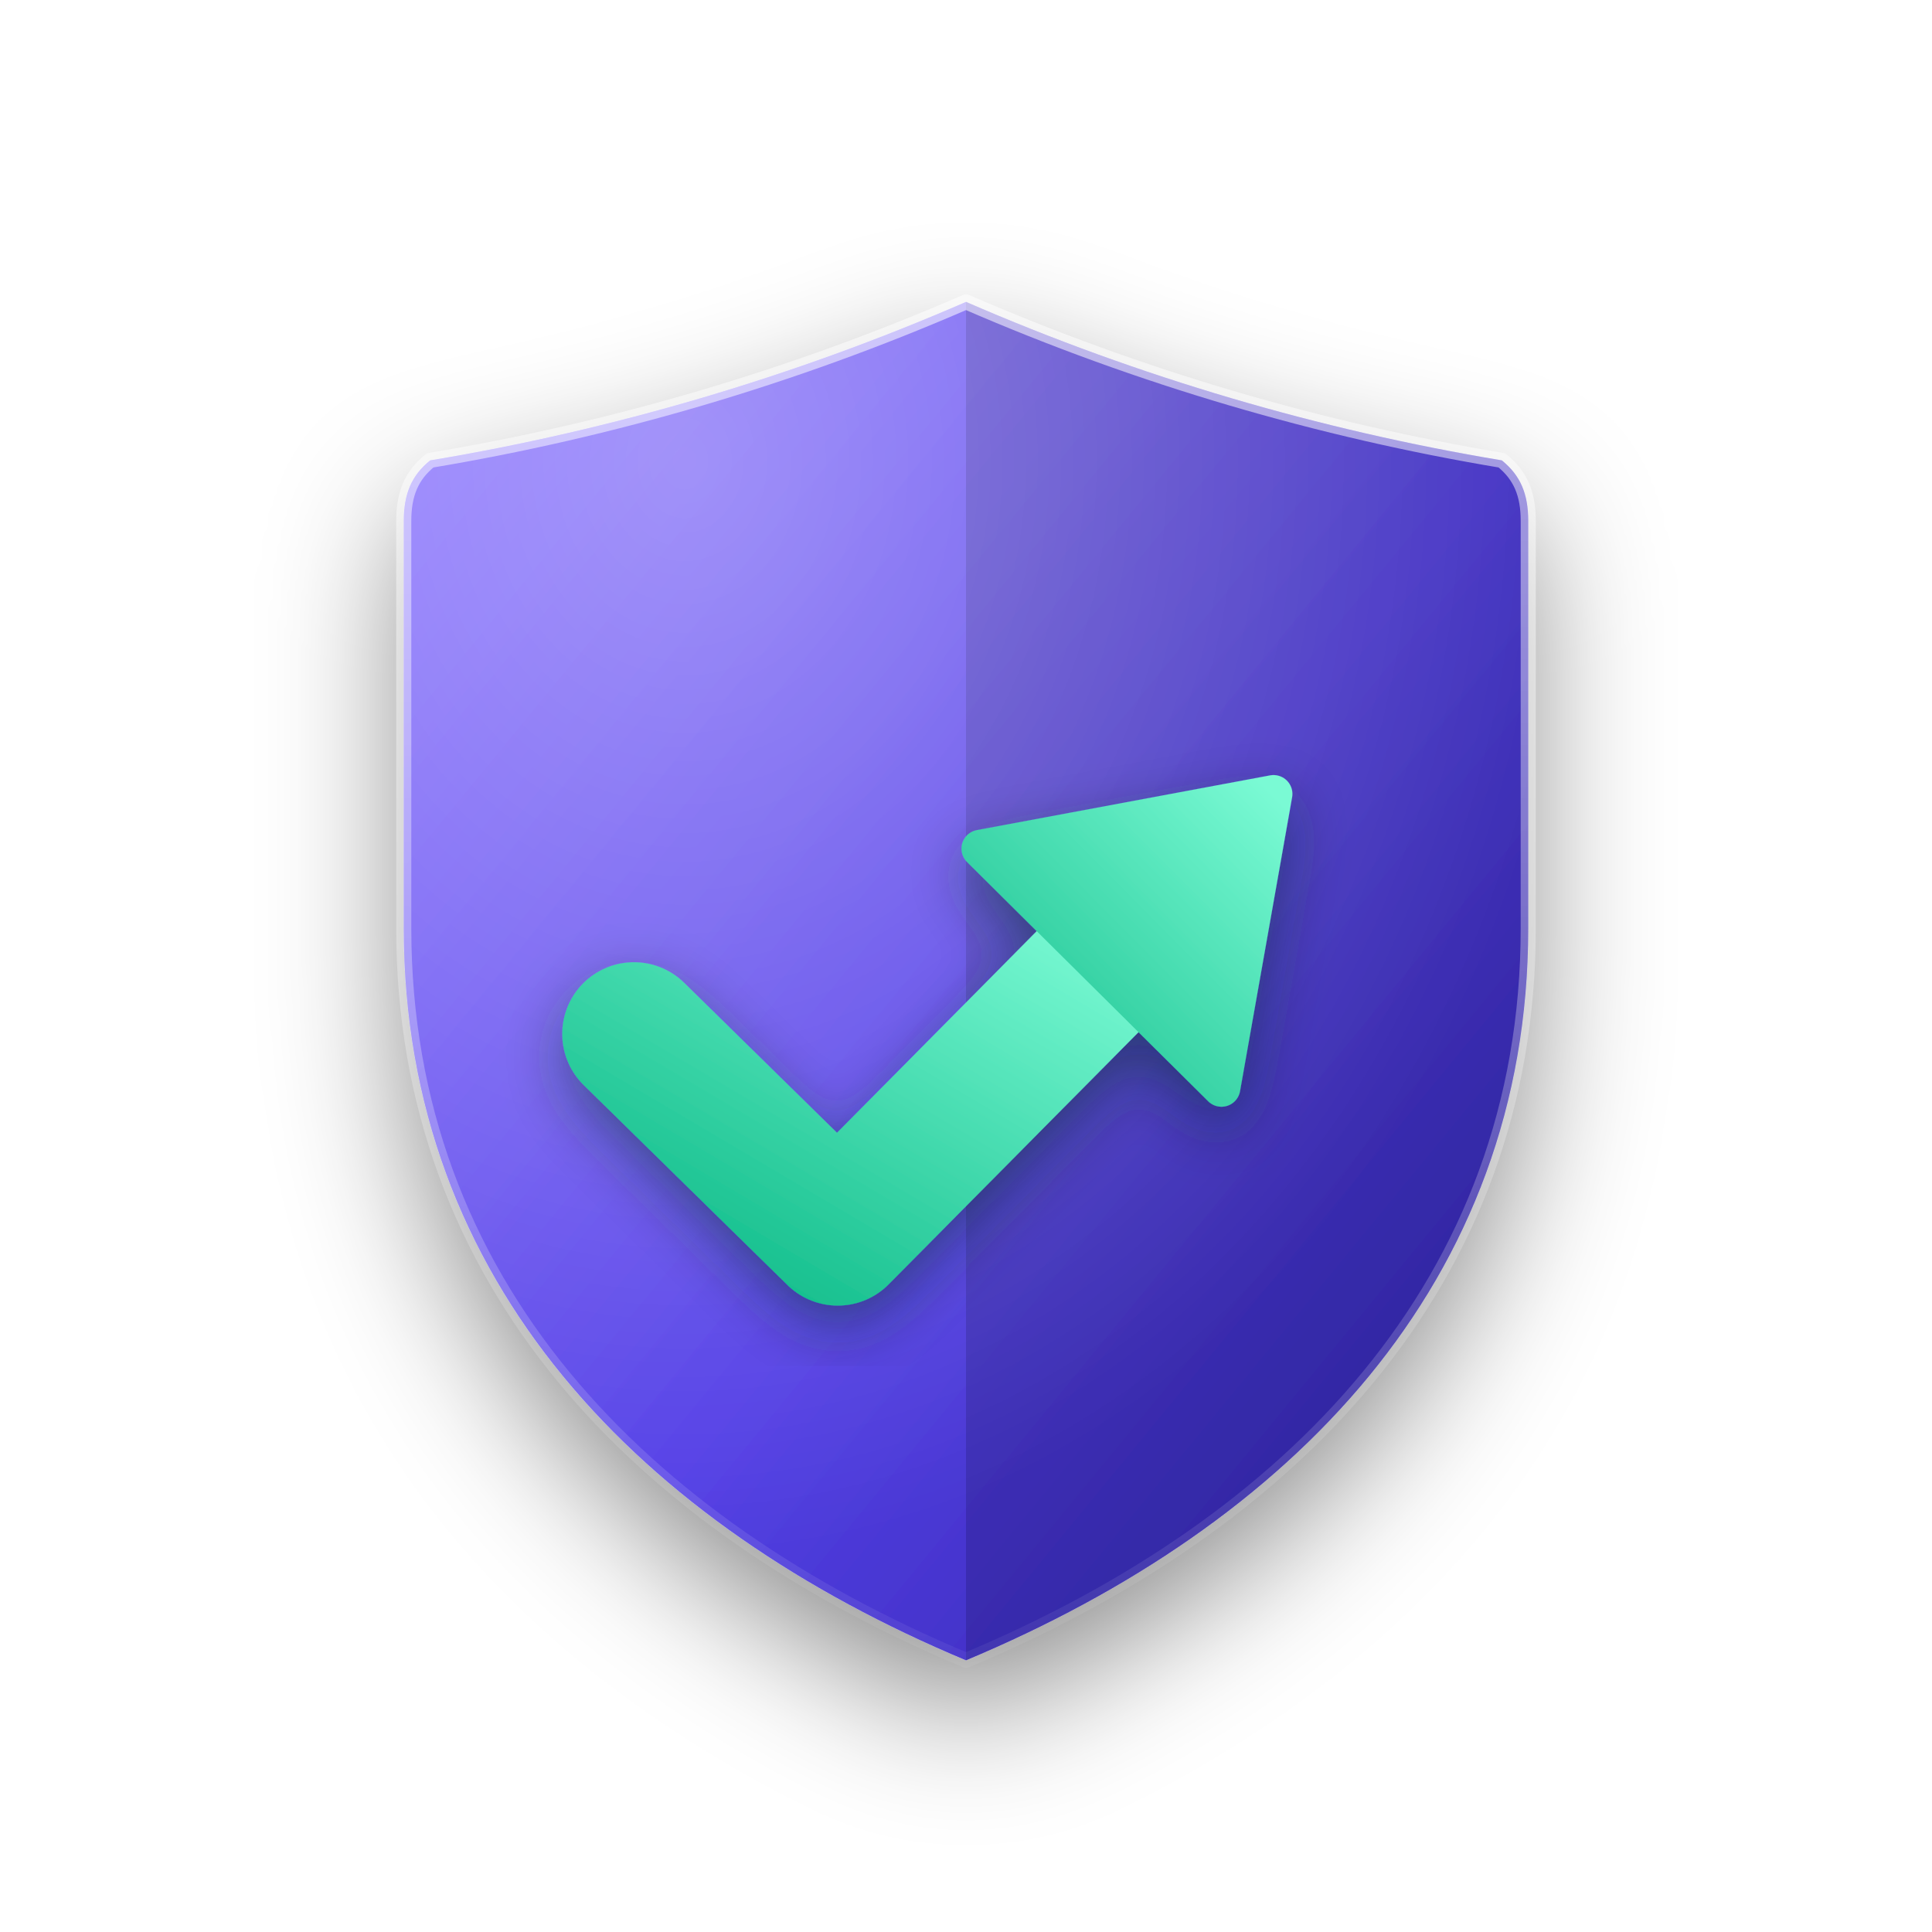
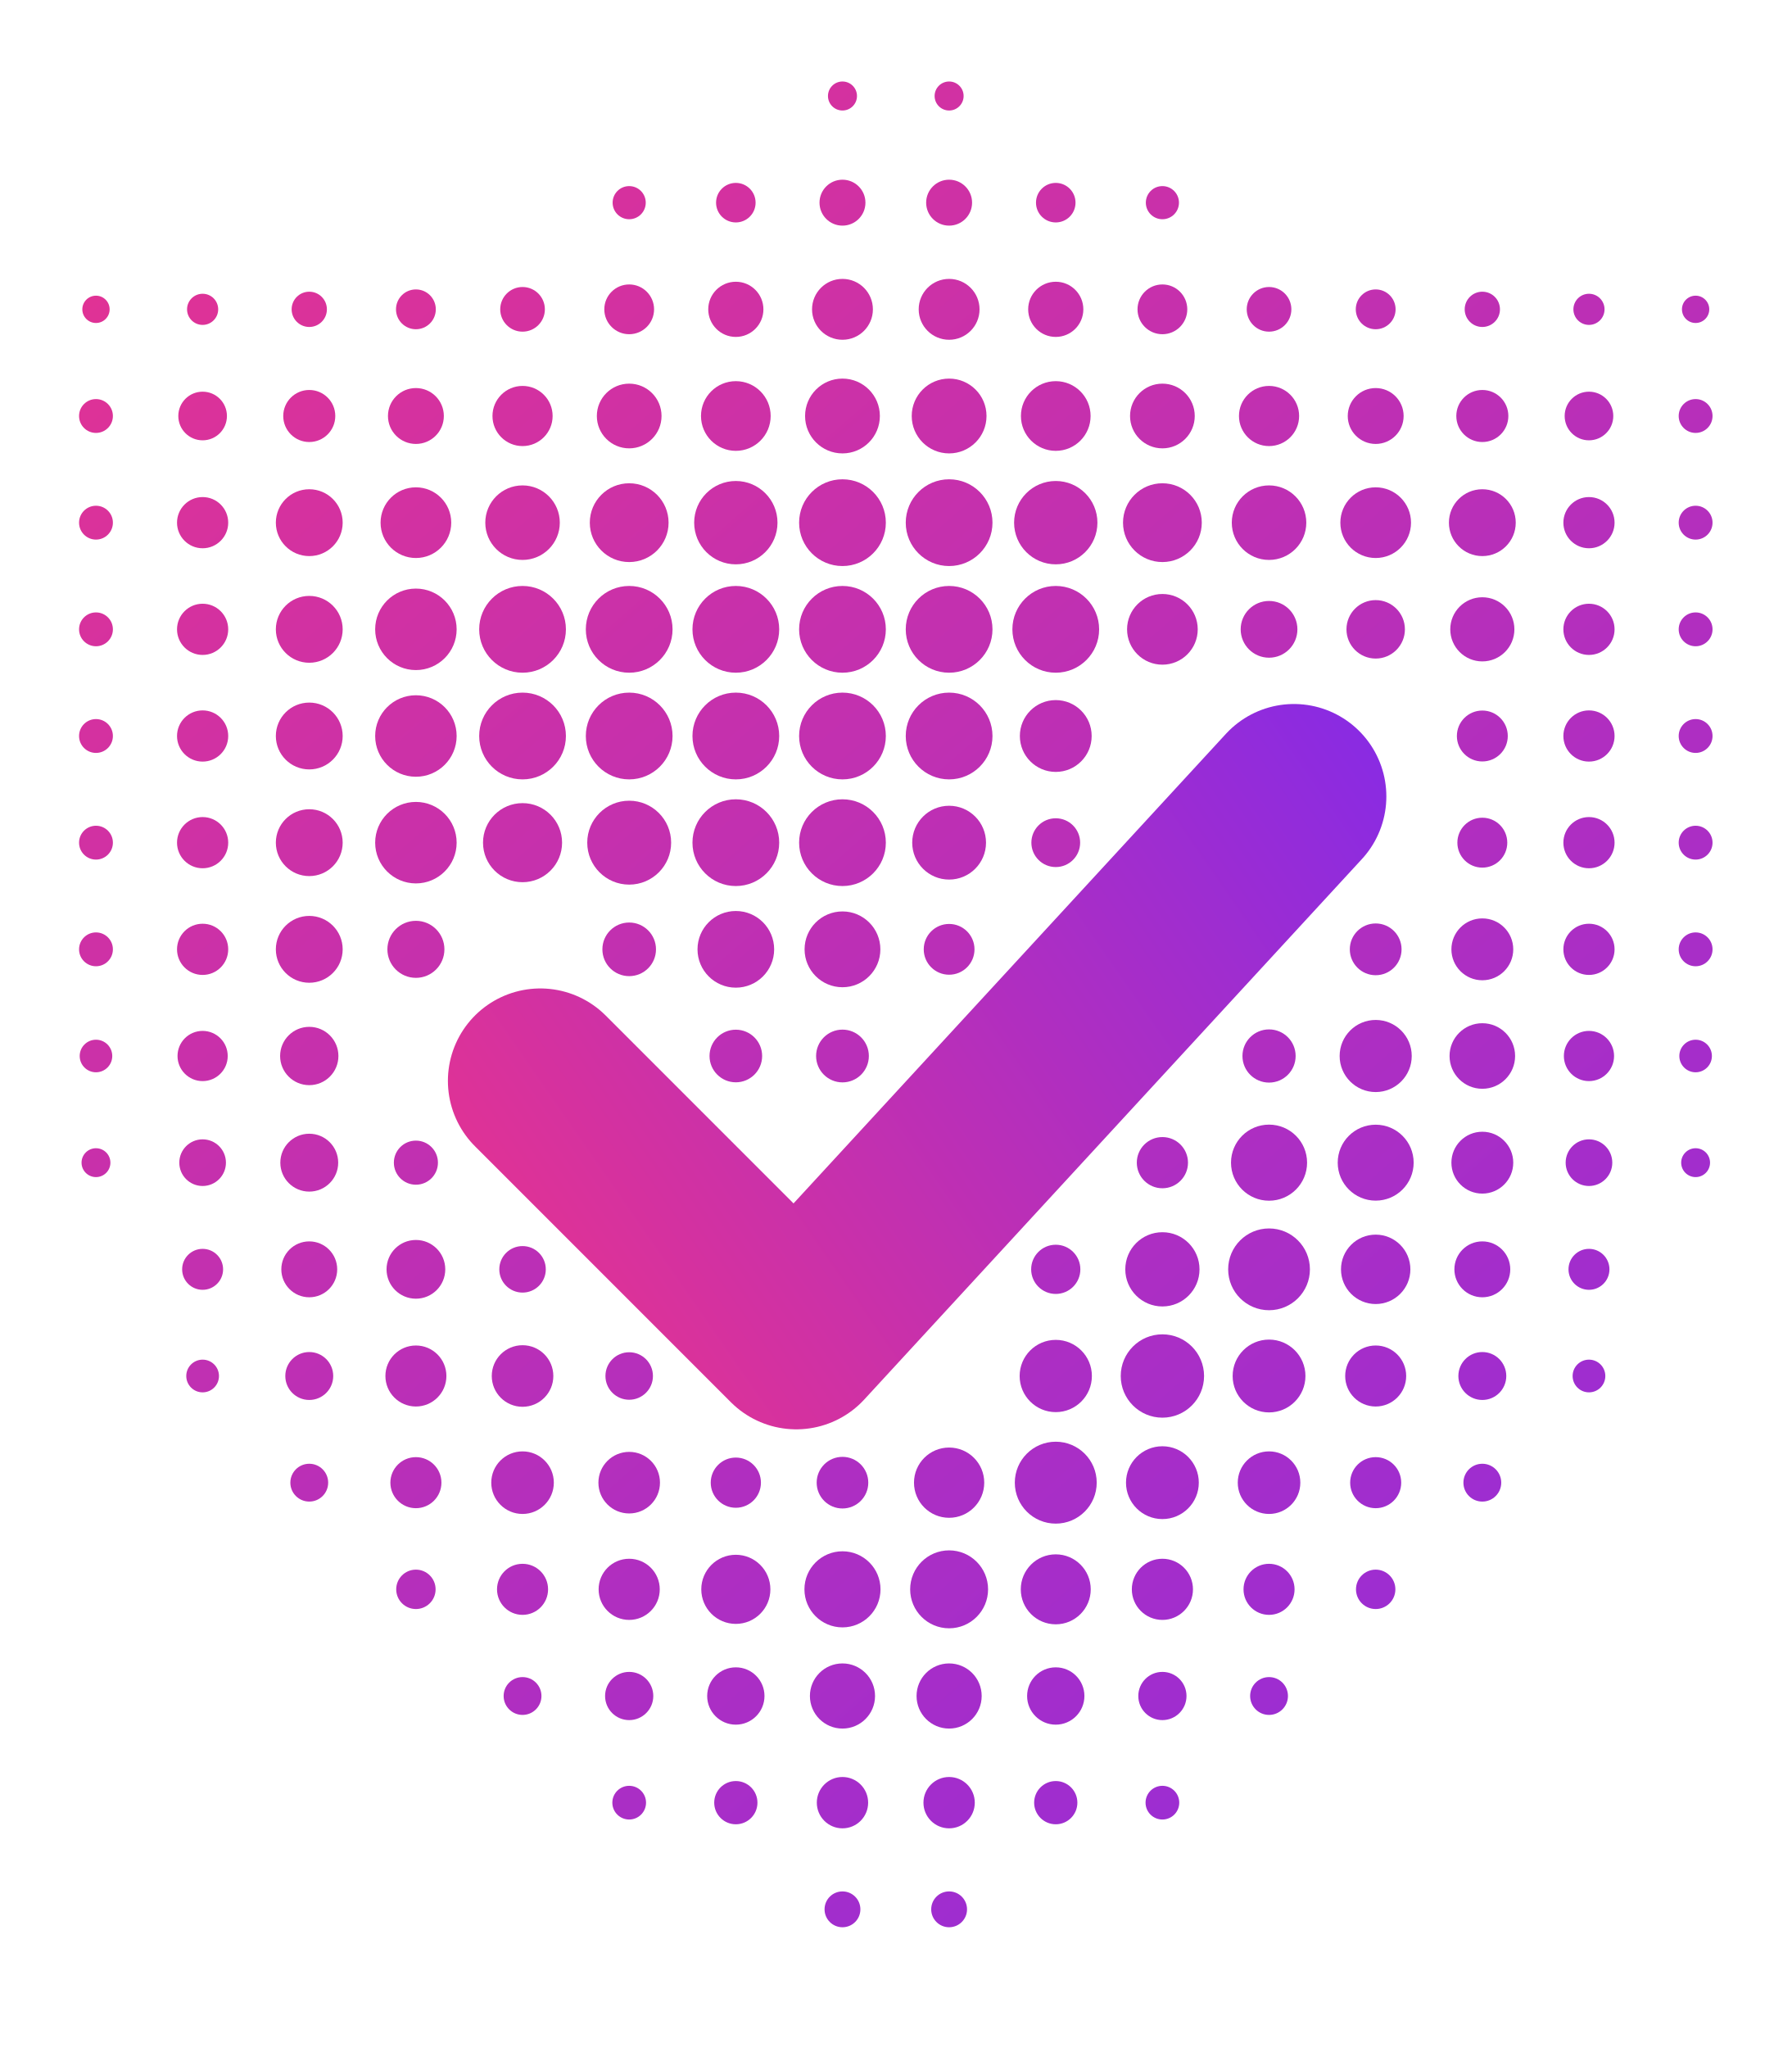
- <svg xmlns="http://www.w3.org/2000/svg" viewBox="0 0 512 512">
+ <svg xmlns="http://www.w3.org/2000/svg" viewBox="-6 -6 252 288" role="img" aria-label="ReleaseGuard">
  <defs>
-     <linearGradient id="navy" x1="0" y1="0" x2="1" y2="1">
-       <stop offset="0" stop-color="#211D52" />
-       <stop offset="1" stop-color="#0C0A26" />
+     <linearGradient id="rgDots" x1="0" y1="0" x2="240" y2="276" gradientUnits="userSpaceOnUse">
+       <stop offset="0" stop-color="#E8338E" />
+       <stop offset="1" stop-color="#8A2BE2" />
    </linearGradient>
-     <radialGradient id="halo" cx="0.5" cy="0.5" r="0.5">
-       <stop offset="0" stop-color="#6B55FF" stop-opacity="0.55" />
-       <stop offset="1" stop-color="#6B55FF" stop-opacity="0" />
-     </radialGradient>
-     <linearGradient id="shield" x1="0" y1="0" x2="1" y2="1">
-       <stop offset="0" stop-color="#8C76FF" />
-       <stop offset="0.55" stop-color="#5440E6" />
-       <stop offset="1" stop-color="#2E22A6" />
+     <linearGradient id="rgCheck" x1="62" y1="184" x2="186" y2="98" gradientUnits="userSpaceOnUse">
+       <stop offset="0" stop-color="#E8338E" />
+       <stop offset="1" stop-color="#8A2BE2" />
    </linearGradient>
-     <radialGradient id="gloss" cx="0.25" cy="0.12" r="0.8">
-       <stop offset="0" stop-color="#fff" stop-opacity="0.30" />
-       <stop offset="1" stop-color="#fff" stop-opacity="0" />
-     </radialGradient>
-     <linearGradient id="mint" x1="0" y1="1" x2="1" y2="0">
-       <stop offset="0" stop-color="#12BD8B" />
-       <stop offset="1" stop-color="#7AFAD4" />
+     <linearGradient id="rgWord" x1="0" y1="0" x2="1" y2="0">
+       <stop offset="0" stop-color="#E8338E" />
+       <stop offset="1" stop-color="#8A2BE2" />
    </linearGradient>
-     <linearGradient id="edge" x1="0" y1="0" x2="0" y2="1">
-       <stop offset="0" stop-color="#fff" stop-opacity="0.55" />
-       <stop offset="1" stop-color="#fff" stop-opacity="0.05" />
-     </linearGradient>
-     <filter id="sh" x="-25%" y="-25%" width="150%" height="150%">
-       <feDropShadow dx="0" dy="14" stdDeviation="18" flood-color="#000" flood-opacity="0.45" />
-     </filter>
-     <filter id="mg" x="-30%" y="-30%" width="160%" height="160%">
-       <feDropShadow dx="0" dy="6" stdDeviation="8" flood-color="#062E22" flood-opacity="0.45" />
-     </filter>
  </defs>
-   <g filter="url(#sh)">
-     <path d="M256 80 C302 100 350 114 398 122 C403 126 405 131 405 138 V246 C405 340 342 404 256 440 C170 404 107 340 107 246 V138 C107 131 109 126 114 122 C162 114 210 100 256 80 Z" fill="url(#shield)" />
+   <g fill="url(#rgDots)">
+     <circle cx="112.5" cy="7.5" r="2.04" />
+     <circle cx="127.5" cy="7.5" r="2.04" />
+     <circle cx="82.5" cy="22.5" r="2.33" />
+     <circle cx="97.5" cy="22.5" r="2.78" />
+     <circle cx="112.5" cy="22.5" r="3.23" />
+     <circle cx="127.5" cy="22.5" r="3.23" />
+     <circle cx="142.5" cy="22.5" r="2.78" />
+     <circle cx="157.5" cy="22.5" r="2.33" />
+     <circle cx="7.5" cy="37.5" r="1.92" />
+     <circle cx="22.5" cy="37.5" r="2.19" />
+     <circle cx="37.5" cy="37.5" r="2.48" />
+     <circle cx="52.5" cy="37.5" r="2.80" />
+     <circle cx="67.5" cy="37.5" r="3.14" />
+     <circle cx="82.5" cy="37.5" r="3.50" />
+     <circle cx="97.5" cy="37.5" r="3.88" />
+     <circle cx="112.5" cy="37.5" r="4.28" />
+     <circle cx="127.5" cy="37.5" r="4.28" />
+     <circle cx="142.5" cy="37.5" r="3.88" />
+     <circle cx="157.5" cy="37.5" r="3.50" />
+     <circle cx="172.5" cy="37.5" r="3.14" />
+     <circle cx="187.5" cy="37.5" r="2.80" />
+     <circle cx="202.5" cy="37.5" r="2.48" />
+     <circle cx="217.5" cy="37.5" r="2.19" />
+     <circle cx="232.5" cy="37.5" r="1.92" />
+     <circle cx="7.5" cy="52.5" r="2.38" />
+     <circle cx="22.5" cy="52.5" r="3.42" />
+     <circle cx="37.5" cy="52.5" r="3.66" />
+     <circle cx="52.5" cy="52.5" r="3.93" />
+     <circle cx="67.5" cy="52.5" r="4.23" />
+     <circle cx="82.5" cy="52.5" r="4.55" />
+     <circle cx="97.5" cy="52.5" r="4.90" />
+     <circle cx="112.5" cy="52.5" r="5.26" />
+     <circle cx="127.5" cy="52.5" r="5.26" />
+     <circle cx="142.5" cy="52.5" r="4.90" />
+     <circle cx="157.5" cy="52.5" r="4.55" />
+     <circle cx="172.5" cy="52.5" r="4.23" />
+     <circle cx="187.5" cy="52.5" r="3.93" />
+     <circle cx="202.5" cy="52.5" r="3.66" />
+     <circle cx="217.5" cy="52.5" r="3.42" />
+     <circle cx="232.5" cy="52.5" r="2.38" />
+     <circle cx="7.5" cy="67.5" r="2.38" />
+     <circle cx="22.5" cy="67.5" r="3.60" />
+     <circle cx="37.5" cy="67.5" r="4.70" />
+     <circle cx="52.5" cy="67.5" r="4.97" />
+     <circle cx="67.5" cy="67.5" r="5.24" />
+     <circle cx="82.5" cy="67.5" r="5.54" />
+     <circle cx="97.5" cy="67.5" r="5.86" />
+     <circle cx="112.5" cy="67.5" r="6.10" />
+     <circle cx="127.5" cy="67.5" r="6.10" />
+     <circle cx="142.5" cy="67.5" r="5.86" />
+     <circle cx="157.5" cy="67.5" r="5.54" />
+     <circle cx="172.5" cy="67.5" r="5.24" />
+     <circle cx="187.5" cy="67.5" r="4.97" />
+     <circle cx="202.5" cy="67.5" r="4.70" />
+     <circle cx="217.5" cy="67.5" r="3.60" />
+     <circle cx="232.5" cy="67.5" r="2.38" />
+     <circle cx="7.5" cy="82.5" r="2.38" />
+     <circle cx="22.5" cy="82.5" r="3.60" />
+     <circle cx="37.5" cy="82.5" r="4.70" />
+     <circle cx="52.5" cy="82.5" r="5.73" />
+     <circle cx="67.5" cy="82.5" r="6.10" />
+     <circle cx="82.5" cy="82.5" r="6.10" />
+     <circle cx="97.5" cy="82.5" r="6.10" />
+     <circle cx="112.5" cy="82.5" r="6.10" />
+     <circle cx="127.5" cy="82.5" r="6.10" />
+     <circle cx="142.5" cy="82.5" r="6.10" />
+     <circle cx="157.5" cy="82.5" r="4.97" />
+     <circle cx="172.5" cy="82.5" r="3.99" />
+     <circle cx="187.5" cy="82.5" r="4.11" />
+     <circle cx="202.5" cy="82.5" r="4.51" />
+     <circle cx="217.5" cy="82.5" r="3.60" />
+     <circle cx="232.5" cy="82.5" r="2.38" />
+     <circle cx="7.5" cy="97.5" r="2.38" />
+     <circle cx="22.5" cy="97.5" r="3.60" />
+     <circle cx="37.5" cy="97.5" r="4.70" />
+     <circle cx="52.5" cy="97.5" r="5.73" />
+     <circle cx="67.5" cy="97.5" r="6.10" />
+     <circle cx="82.5" cy="97.5" r="6.10" />
+     <circle cx="97.5" cy="97.5" r="6.10" />
+     <circle cx="112.5" cy="97.5" r="6.10" />
+     <circle cx="127.5" cy="97.5" r="6.10" />
+     <circle cx="142.5" cy="97.5" r="5.05" />
+     <circle cx="202.5" cy="97.5" r="3.58" />
+     <circle cx="217.5" cy="97.5" r="3.60" />
+     <circle cx="232.5" cy="97.5" r="2.38" />
+     <circle cx="7.5" cy="112.5" r="2.38" />
+     <circle cx="22.5" cy="112.5" r="3.60" />
+     <circle cx="37.5" cy="112.5" r="4.70" />
+     <circle cx="52.5" cy="112.5" r="5.73" />
+     <circle cx="67.5" cy="112.5" r="5.56" />
+     <circle cx="82.5" cy="112.5" r="5.90" />
+     <circle cx="97.5" cy="112.5" r="6.10" />
+     <circle cx="112.5" cy="112.5" r="6.10" />
+     <circle cx="127.5" cy="112.5" r="5.19" />
+     <circle cx="142.5" cy="112.5" r="3.43" />
+     <circle cx="202.5" cy="112.5" r="3.51" />
+     <circle cx="217.5" cy="112.5" r="3.60" />
+     <circle cx="232.5" cy="112.5" r="2.38" />
+     <circle cx="7.5" cy="127.5" r="2.38" />
+     <circle cx="22.5" cy="127.5" r="3.60" />
+     <circle cx="37.5" cy="127.5" r="4.70" />
+     <circle cx="52.5" cy="127.5" r="4.01" />
+     <circle cx="82.5" cy="127.5" r="3.77" />
+     <circle cx="97.5" cy="127.5" r="5.39" />
+     <circle cx="112.5" cy="127.5" r="5.33" />
+     <circle cx="127.5" cy="127.5" r="3.57" />
+     <circle cx="187.5" cy="127.5" r="3.64" />
+     <circle cx="202.5" cy="127.5" r="4.35" />
+     <circle cx="217.5" cy="127.5" r="3.60" />
+     <circle cx="232.5" cy="127.5" r="2.38" />
+     <circle cx="7.5" cy="142.5" r="2.29" />
+     <circle cx="22.5" cy="142.5" r="3.53" />
+     <circle cx="37.5" cy="142.5" r="4.10" />
+     <circle cx="97.5" cy="142.5" r="3.70" />
+     <circle cx="112.5" cy="142.5" r="3.71" />
+     <circle cx="172.5" cy="142.5" r="3.74" />
+     <circle cx="187.5" cy="142.5" r="5.07" />
+     <circle cx="202.5" cy="142.5" r="4.61" />
+     <circle cx="217.5" cy="142.5" r="3.53" />
+     <circle cx="232.5" cy="142.5" r="2.29" />
+     <circle cx="7.5" cy="157.5" r="2.03" />
+     <circle cx="22.5" cy="157.5" r="3.28" />
+     <circle cx="37.5" cy="157.5" r="4.07" />
+     <circle cx="52.5" cy="157.5" r="3.10" />
+     <circle cx="157.5" cy="157.5" r="3.60" />
+     <circle cx="172.5" cy="157.5" r="5.35" />
+     <circle cx="187.5" cy="157.5" r="5.34" />
+     <circle cx="202.5" cy="157.5" r="4.35" />
+     <circle cx="217.5" cy="157.5" r="3.28" />
+     <circle cx="232.5" cy="157.5" r="2.03" />
+     <circle cx="22.5" cy="172.5" r="2.88" />
+     <circle cx="37.5" cy="172.5" r="3.93" />
+     <circle cx="52.5" cy="172.5" r="4.13" />
+     <circle cx="67.5" cy="172.5" r="3.27" />
+     <circle cx="142.5" cy="172.5" r="3.46" />
+     <circle cx="157.5" cy="172.5" r="5.22" />
+     <circle cx="172.5" cy="172.5" r="5.75" />
+     <circle cx="187.5" cy="172.5" r="4.88" />
+     <circle cx="202.5" cy="172.5" r="3.93" />
+     <circle cx="217.5" cy="172.5" r="2.88" />
+     <circle cx="22.5" cy="187.5" r="2.30" />
+     <circle cx="37.5" cy="187.5" r="3.37" />
+     <circle cx="52.5" cy="187.5" r="4.29" />
+     <circle cx="67.5" cy="187.5" r="4.33" />
+     <circle cx="82.5" cy="187.5" r="3.34" />
+     <circle cx="142.5" cy="187.5" r="5.08" />
+     <circle cx="157.5" cy="187.5" r="5.86" />
+     <circle cx="172.5" cy="187.5" r="5.12" />
+     <circle cx="187.5" cy="187.5" r="4.29" />
+     <circle cx="202.5" cy="187.5" r="3.37" />
+     <circle cx="217.5" cy="187.5" r="2.30" />
+     <circle cx="37.5" cy="202.5" r="2.66" />
+     <circle cx="52.5" cy="202.5" r="3.59" />
+     <circle cx="67.5" cy="202.5" r="4.40" />
+     <circle cx="82.5" cy="202.5" r="4.33" />
+     <circle cx="97.5" cy="202.5" r="3.53" />
+     <circle cx="112.5" cy="202.5" r="3.63" />
+     <circle cx="127.5" cy="202.5" r="4.94" />
+     <circle cx="142.5" cy="202.5" r="5.76" />
+     <circle cx="157.5" cy="202.5" r="5.12" />
+     <circle cx="172.5" cy="202.5" r="4.40" />
+     <circle cx="187.5" cy="202.5" r="3.59" />
+     <circle cx="202.5" cy="202.5" r="2.66" />
+     <circle cx="52.5" cy="217.5" r="2.77" />
+     <circle cx="67.5" cy="217.5" r="3.59" />
+     <circle cx="82.5" cy="217.5" r="4.30" />
+     <circle cx="97.5" cy="217.5" r="4.86" />
+     <circle cx="112.5" cy="217.5" r="5.35" />
+     <circle cx="127.5" cy="217.5" r="5.48" />
+     <circle cx="142.5" cy="217.5" r="4.92" />
+     <circle cx="157.5" cy="217.5" r="4.30" />
+     <circle cx="172.5" cy="217.5" r="3.59" />
+     <circle cx="187.5" cy="217.5" r="2.77" />
+     <circle cx="67.5" cy="232.5" r="2.66" />
+     <circle cx="82.5" cy="232.5" r="3.39" />
+     <circle cx="97.5" cy="232.5" r="4.03" />
+     <circle cx="112.5" cy="232.5" r="4.58" />
+     <circle cx="127.5" cy="232.5" r="4.58" />
+     <circle cx="142.5" cy="232.5" r="4.03" />
+     <circle cx="157.5" cy="232.5" r="3.39" />
+     <circle cx="172.5" cy="232.5" r="2.66" />
+     <circle cx="82.5" cy="247.5" r="2.37" />
+     <circle cx="97.5" cy="247.5" r="3.04" />
+     <circle cx="112.5" cy="247.5" r="3.61" />
+     <circle cx="127.5" cy="247.5" r="3.61" />
+     <circle cx="142.5" cy="247.5" r="3.04" />
+     <circle cx="157.5" cy="247.5" r="2.37" />
+     <circle cx="112.5" cy="262.5" r="2.52" />
+     <circle cx="127.5" cy="262.5" r="2.52" />
  </g>
-   <path d="M256 80 C302 100 350 114 398 122 C403 126 405 131 405 138 V246 C405 340 342 404 256 440 Z" fill="#0A0730" fill-opacity="0.18" />
-   <path d="M256 80 C302 100 350 114 398 122 C403 126 405 131 405 138 V246 C405 340 342 404 256 440 C170 404 107 340 107 246 V138 C107 131 109 126 114 122 C162 114 210 100 256 80 Z" fill="url(#gloss)" />
-   <path d="M256 80 C302 100 350 114 398 122 C403 126 405 131 405 138 V246 C405 340 342 404 256 440 C170 404 107 340 107 246 V138 C107 131 109 126 114 122 C162 114 210 100 256 80 Z" fill="none" stroke="url(#edge)" stroke-width="4" stroke-linejoin="round" />
-   <g filter="url(#mg)">
-     <path d="M168 274 L222 327 L297.4 250.9" fill="none" stroke="url(#mint)" stroke-width="38" stroke-linecap="round" stroke-linejoin="round" />
-     <polygon points="337.5,210.4 323.7,288.3 259.8,224.9" fill="url(#mint)" stroke="url(#mint)" stroke-width="10" stroke-linejoin="round" />
-   </g>
+   <path d="M70.0 146.0 L106.0 182.0 L176.0 106.0" fill="none" stroke="url(#rgCheck)" stroke-width="26" stroke-linecap="round" stroke-linejoin="round" />
</svg>
